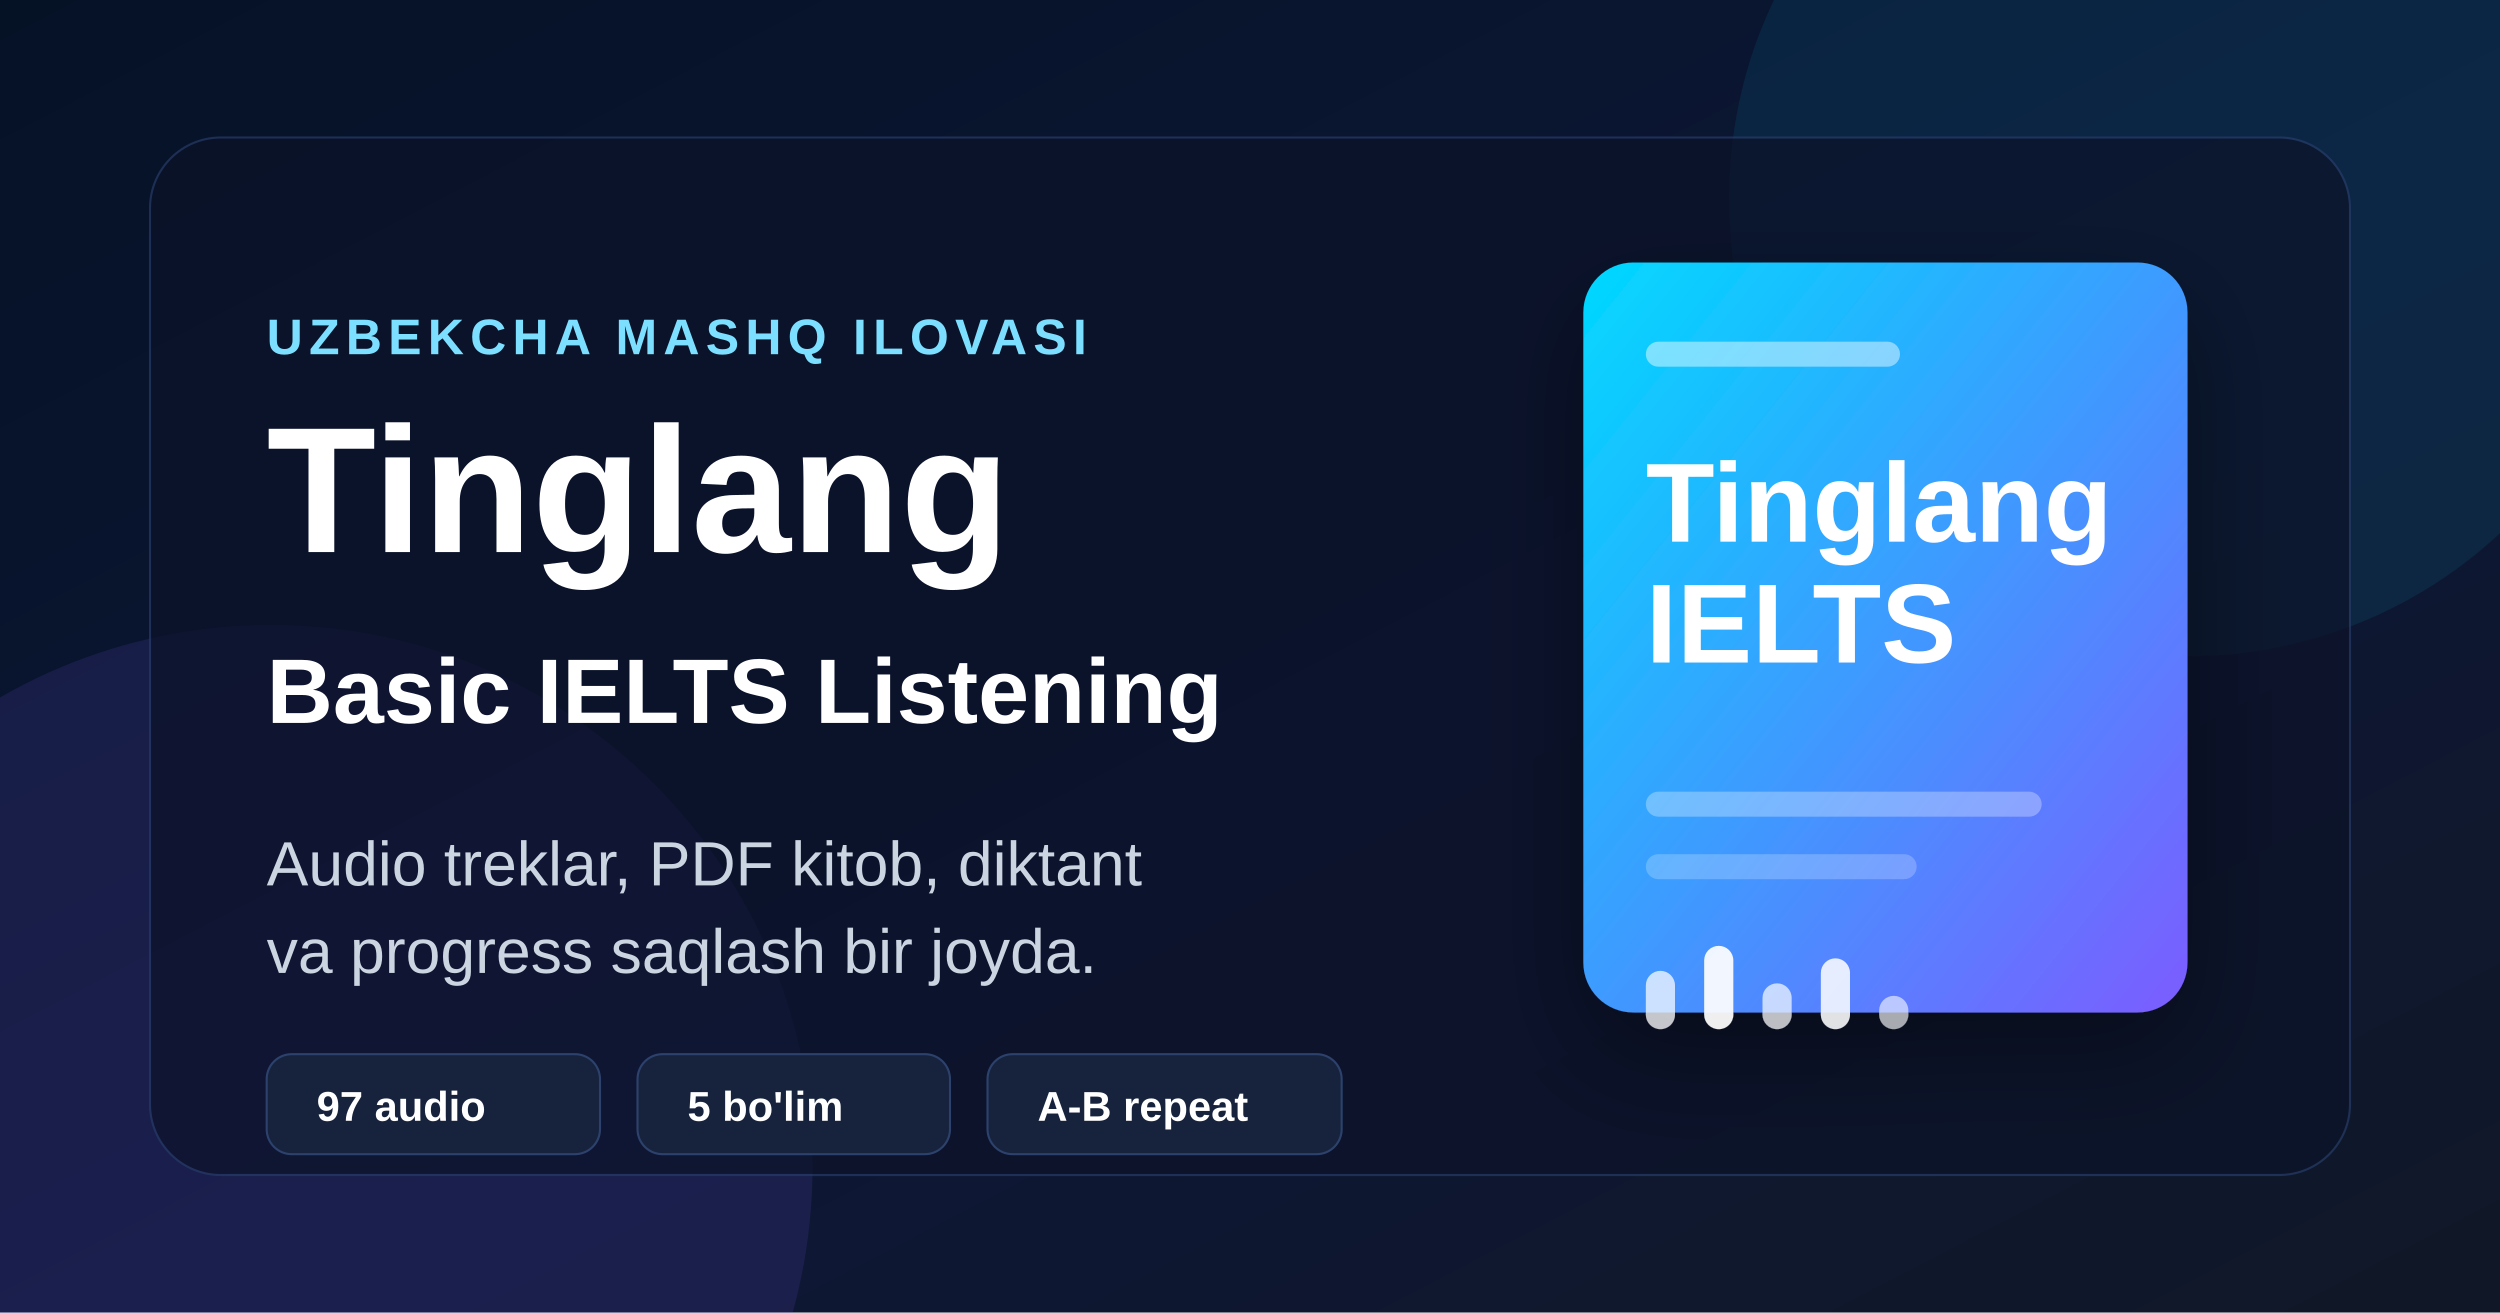
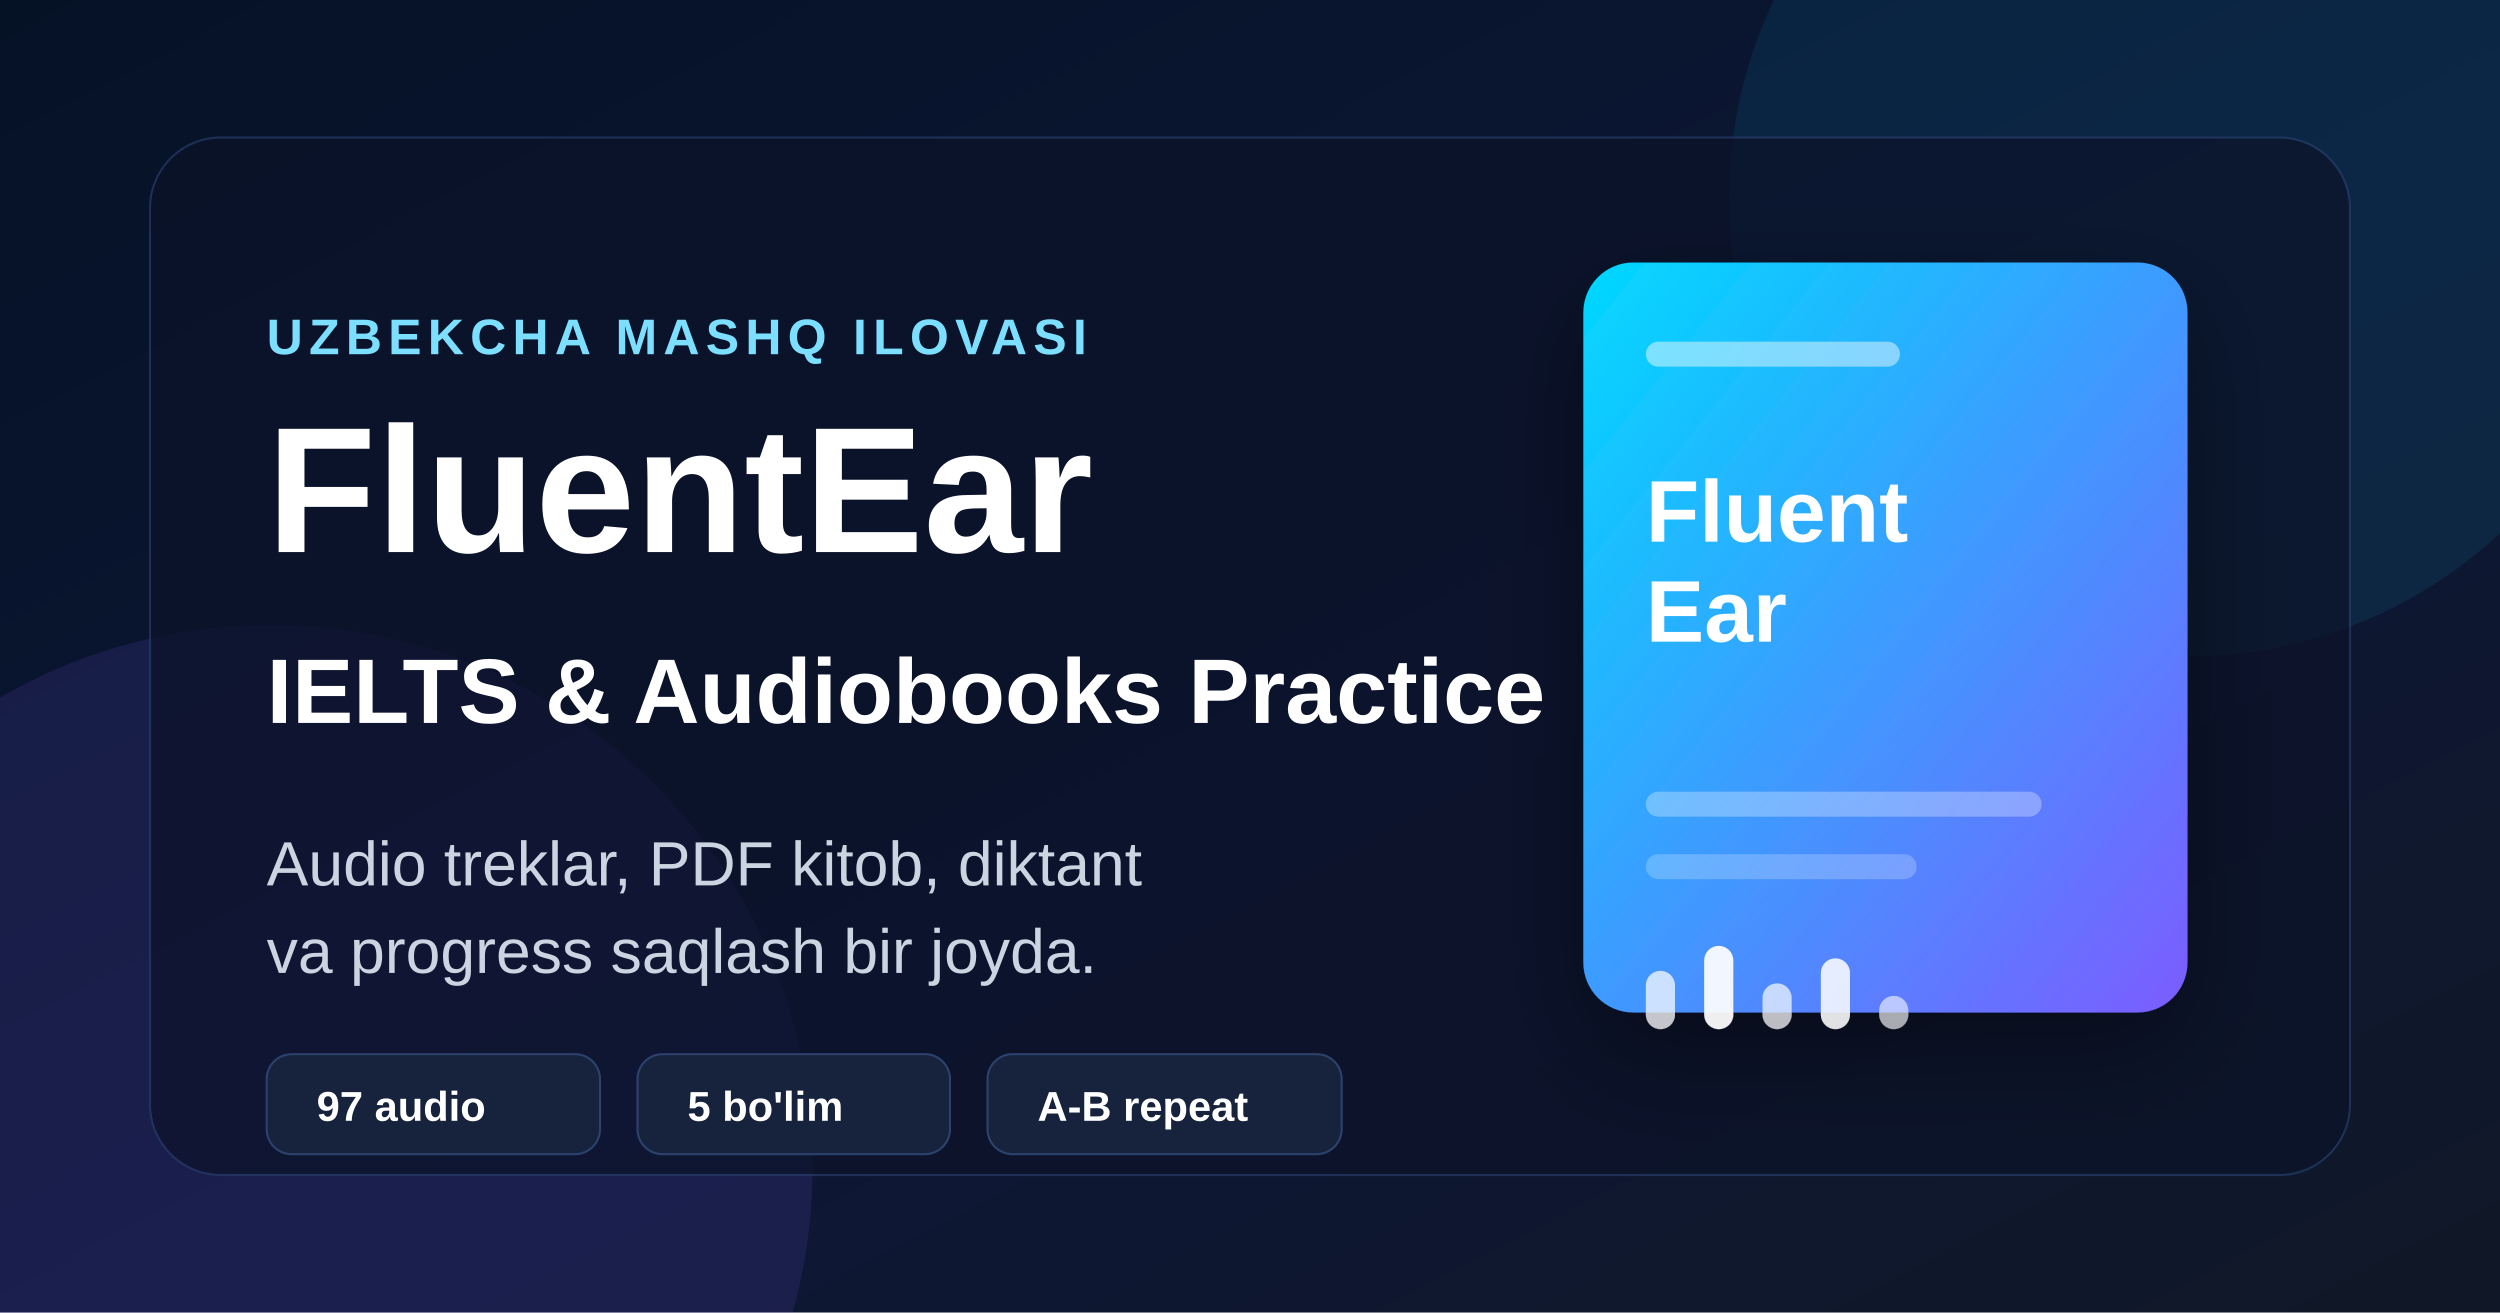
<svg xmlns="http://www.w3.org/2000/svg" width="1200" height="630" viewBox="0 0 1200 630" role="img" aria-labelledby="title desc">
  <defs>
    <linearGradient id="bg" x1="0" y1="0" x2="1" y2="1">
      <stop offset="0" stop-color="#051226" />
      <stop offset="0.55" stop-color="#0d1736" />
      <stop offset="1" stop-color="#101827" />
    </linearGradient>
    <linearGradient id="accent" x1="0" y1="0" x2="1" y2="1">
      <stop offset="0" stop-color="#00d9ff" />
      <stop offset="1" stop-color="#7c5cff" />
    </linearGradient>
    <filter id="softShadow" x="-20%" y="-20%" width="140%" height="140%">
      <feDropShadow dx="0" dy="18" stdDeviation="24" flood-color="#000000" flood-opacity="0.38" />
    </filter>
  </defs>
  <rect width="1200" height="630" fill="url(#bg)" />
  <circle cx="1050" cy="95" r="220" fill="#00d9ff" opacity="0.08" />
  <circle cx="130" cy="560" r="260" fill="#7c5cff" opacity="0.12" />
  <rect x="72" y="66" width="1056" height="498" rx="34" fill="#0b1228" opacity="0.72" stroke="#263a66" />
  <g filter="url(#softShadow)">
    <rect x="760" y="126" width="290" height="360" rx="24" fill="url(#accent)" />
    <rect x="790" y="164" width="122" height="12" rx="6" fill="#ffffff" opacity="0.45" />
-     <text x="790" y="260" fill="#ffffff" font-family="Arial, Helvetica, sans-serif" font-size="54" font-weight="800">
-       <tspan x="790" dy="0">Tinglang</tspan>
-       <tspan x="790" dy="58">IELTS</tspan>
+     <text x="790" y="260" fill="#ffffff" font-family="Arial, Helvetica, sans-serif" font-size="42" font-weight="800">
+       <tspan x="790" dy="0">Fluent</tspan>
+       <tspan x="790" dy="48">Ear</tspan>
    </text>
    <rect x="790" y="380" width="190" height="12" rx="6" fill="#ffffff" opacity="0.3" />
    <rect x="790" y="410" width="130" height="12" rx="6" fill="#ffffff" opacity="0.22" />
    <g transform="translate(790 454)">
      <rect x="0" y="12" width="14" height="28" rx="7" fill="#ffffff" opacity="0.72" />
      <rect x="28" y="0" width="14" height="40" rx="7" fill="#ffffff" opacity="0.92" />
      <rect x="56" y="18" width="14" height="22" rx="7" fill="#ffffff" opacity="0.68" />
      <rect x="84" y="6" width="14" height="34" rx="7" fill="#ffffff" opacity="0.85" />
      <rect x="112" y="24" width="14" height="16" rx="7" fill="#ffffff" opacity="0.58" />
    </g>
  </g>
  <text x="128" y="170" fill="#7ddfff" font-family="Arial, Helvetica, sans-serif" font-size="24" font-weight="800" letter-spacing="3">
    UZBEKCHA MASHQ ILOVASI
  </text>
  <text x="128" y="265" fill="#ffffff" font-family="Arial, Helvetica, sans-serif" font-size="86" font-weight="900">
-     <tspan x="128" dy="0">Tinglang</tspan>
-     <tspan x="128" dy="82" font-size="44">Basic IELTS Listening</tspan>
+     <tspan x="128" dy="0">FluentEar</tspan>
+     <tspan x="128" dy="82" font-size="44">IELTS &amp; Audiobooks Practice</tspan>
  </text>
  <text x="128" y="425" fill="#cbd5e1" font-family="Arial, Helvetica, sans-serif" font-size="30">
    <tspan x="128" dy="0">Audio treklar, PDF kitob, diktant</tspan>
    <tspan x="128" dy="42">va progress saqlash bir joyda.</tspan>
  </text>
  <g transform="translate(128 506)">
    <rect width="160" height="48" rx="12" fill="#17233d" stroke="#2c426d" />
    <text x="24" y="32" fill="#ffffff" font-family="Arial, Helvetica, sans-serif" font-size="20" font-weight="700">97 audio</text>
    <rect x="178" width="150" height="48" rx="12" fill="#17233d" stroke="#2c426d" />
    <text x="202" y="32" fill="#ffffff" font-family="Arial, Helvetica, sans-serif" font-size="20" font-weight="700">5 bo'lim</text>
    <rect x="346" width="170" height="48" rx="12" fill="#17233d" stroke="#2c426d" />
    <text x="370" y="32" fill="#ffffff" font-family="Arial, Helvetica, sans-serif" font-size="20" font-weight="700">A-B repeat</text>
  </g>
</svg>
